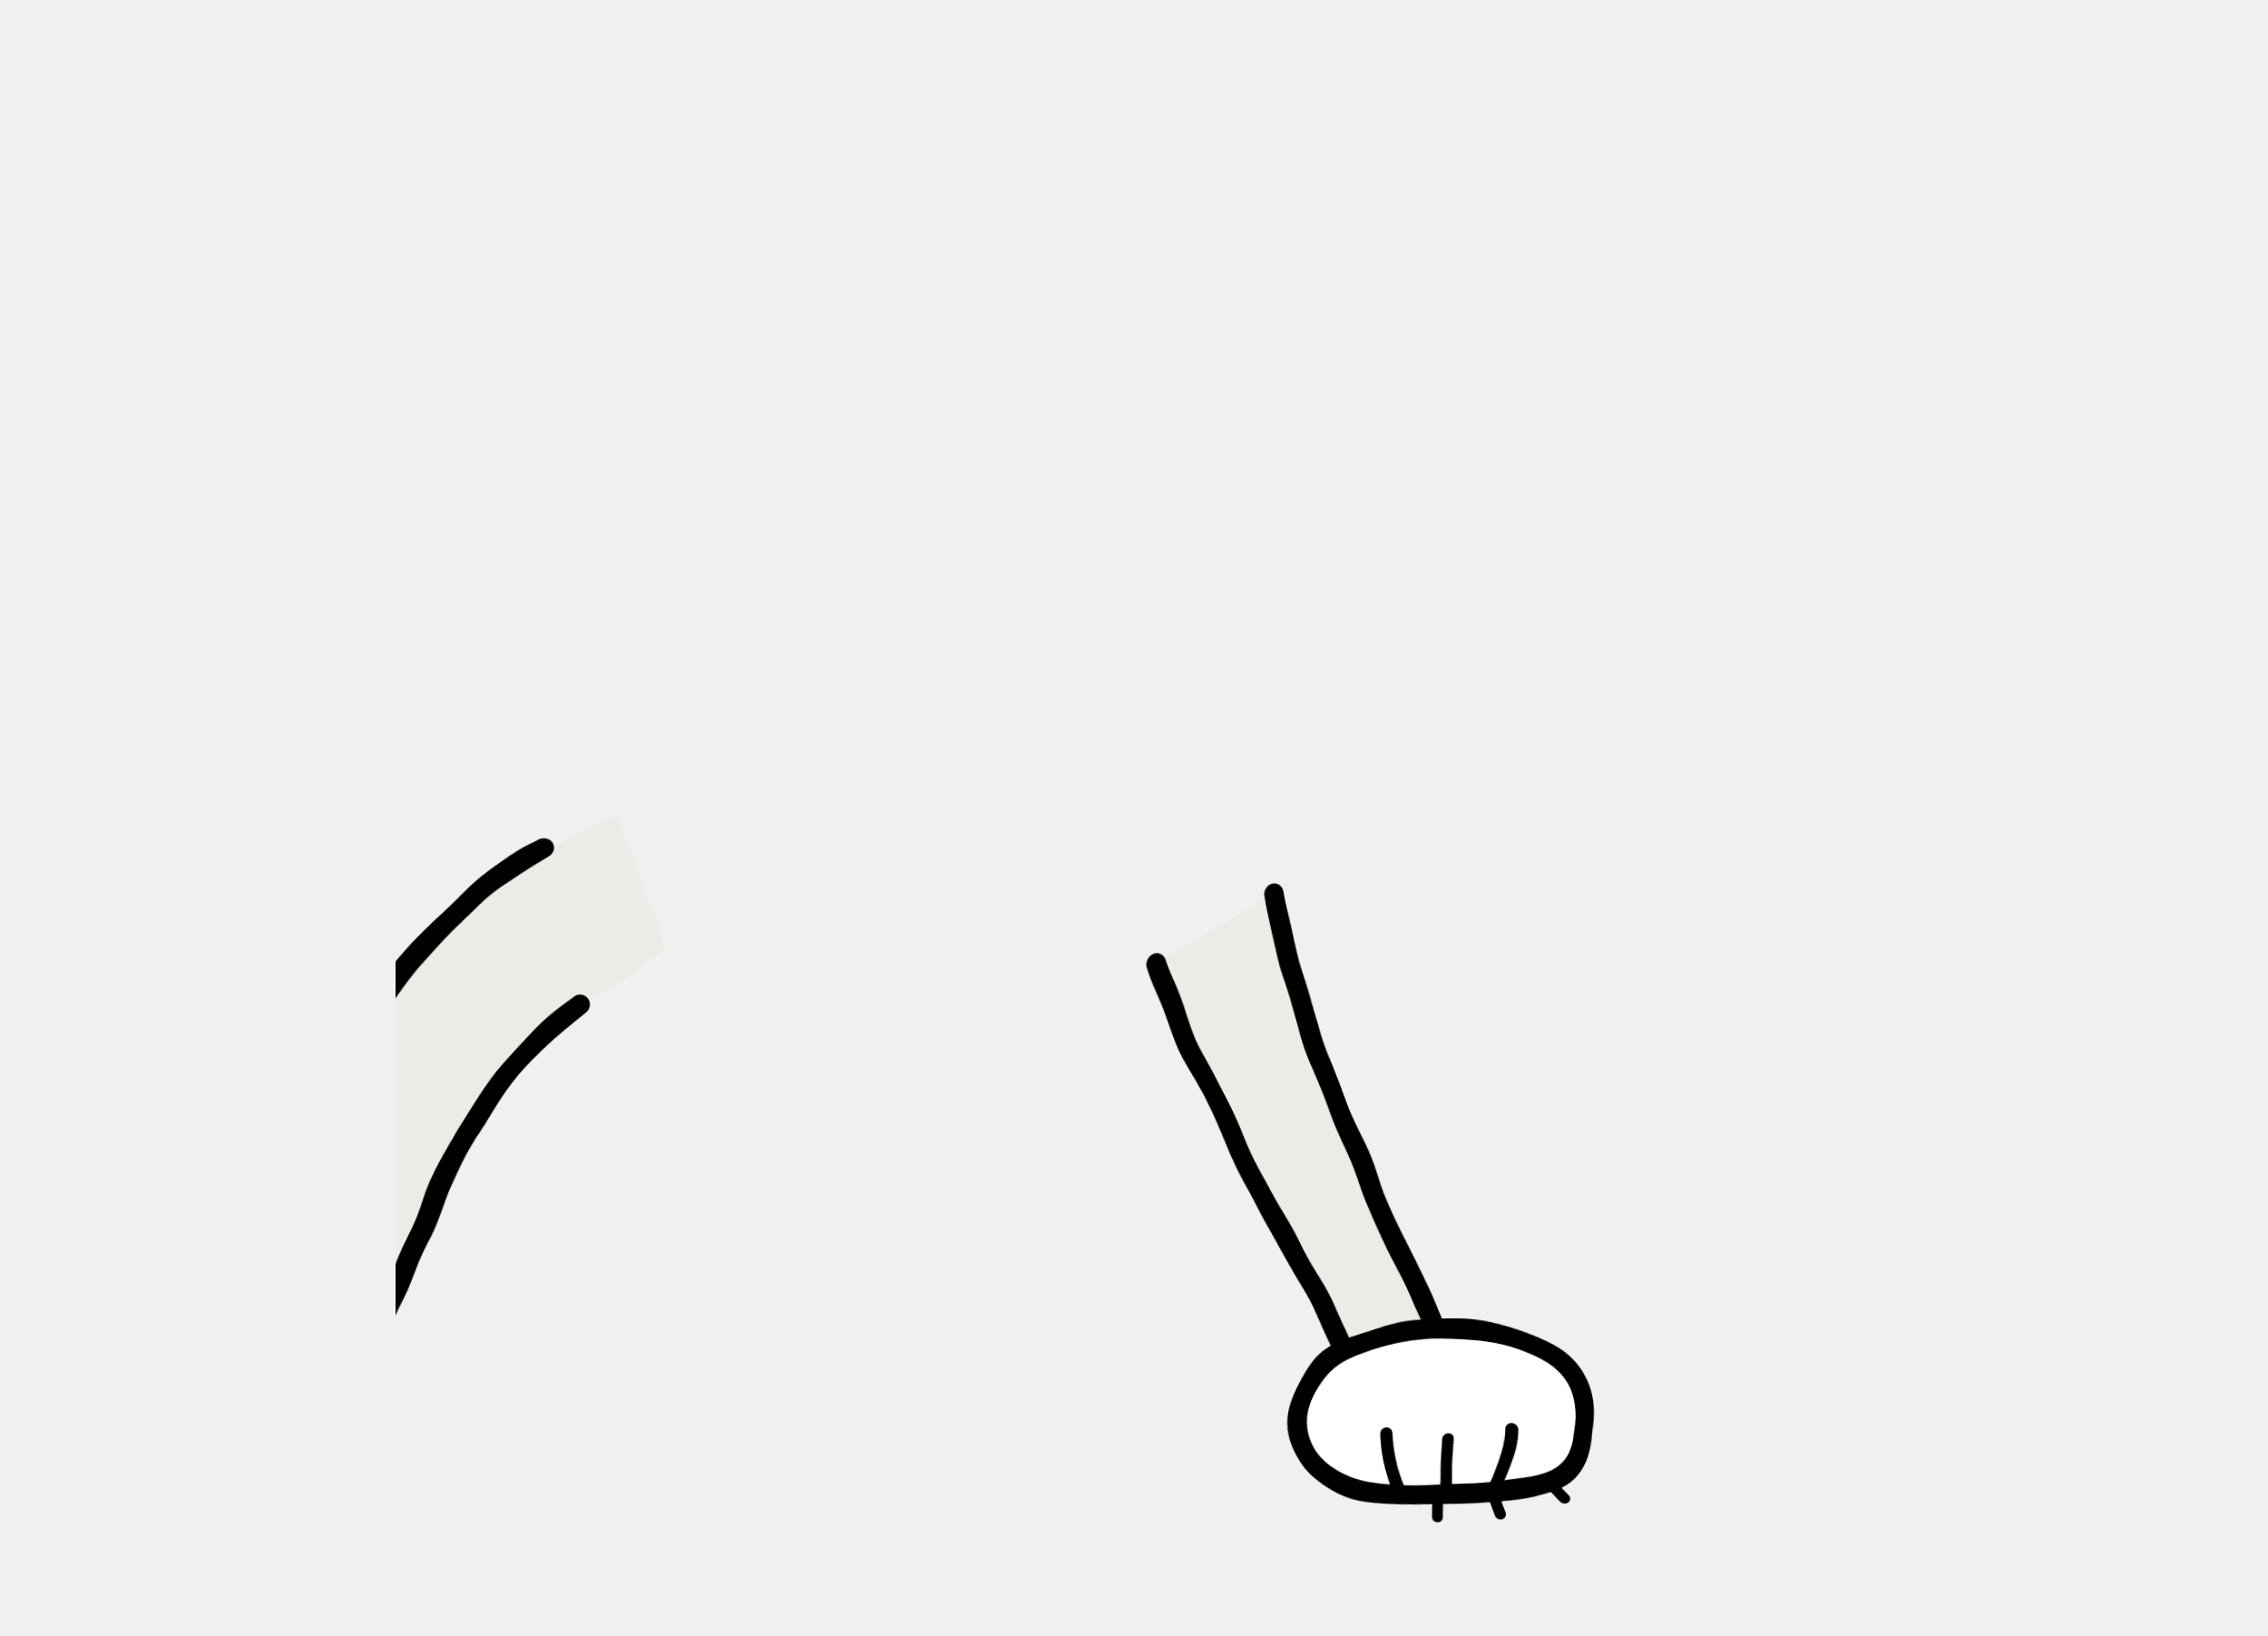
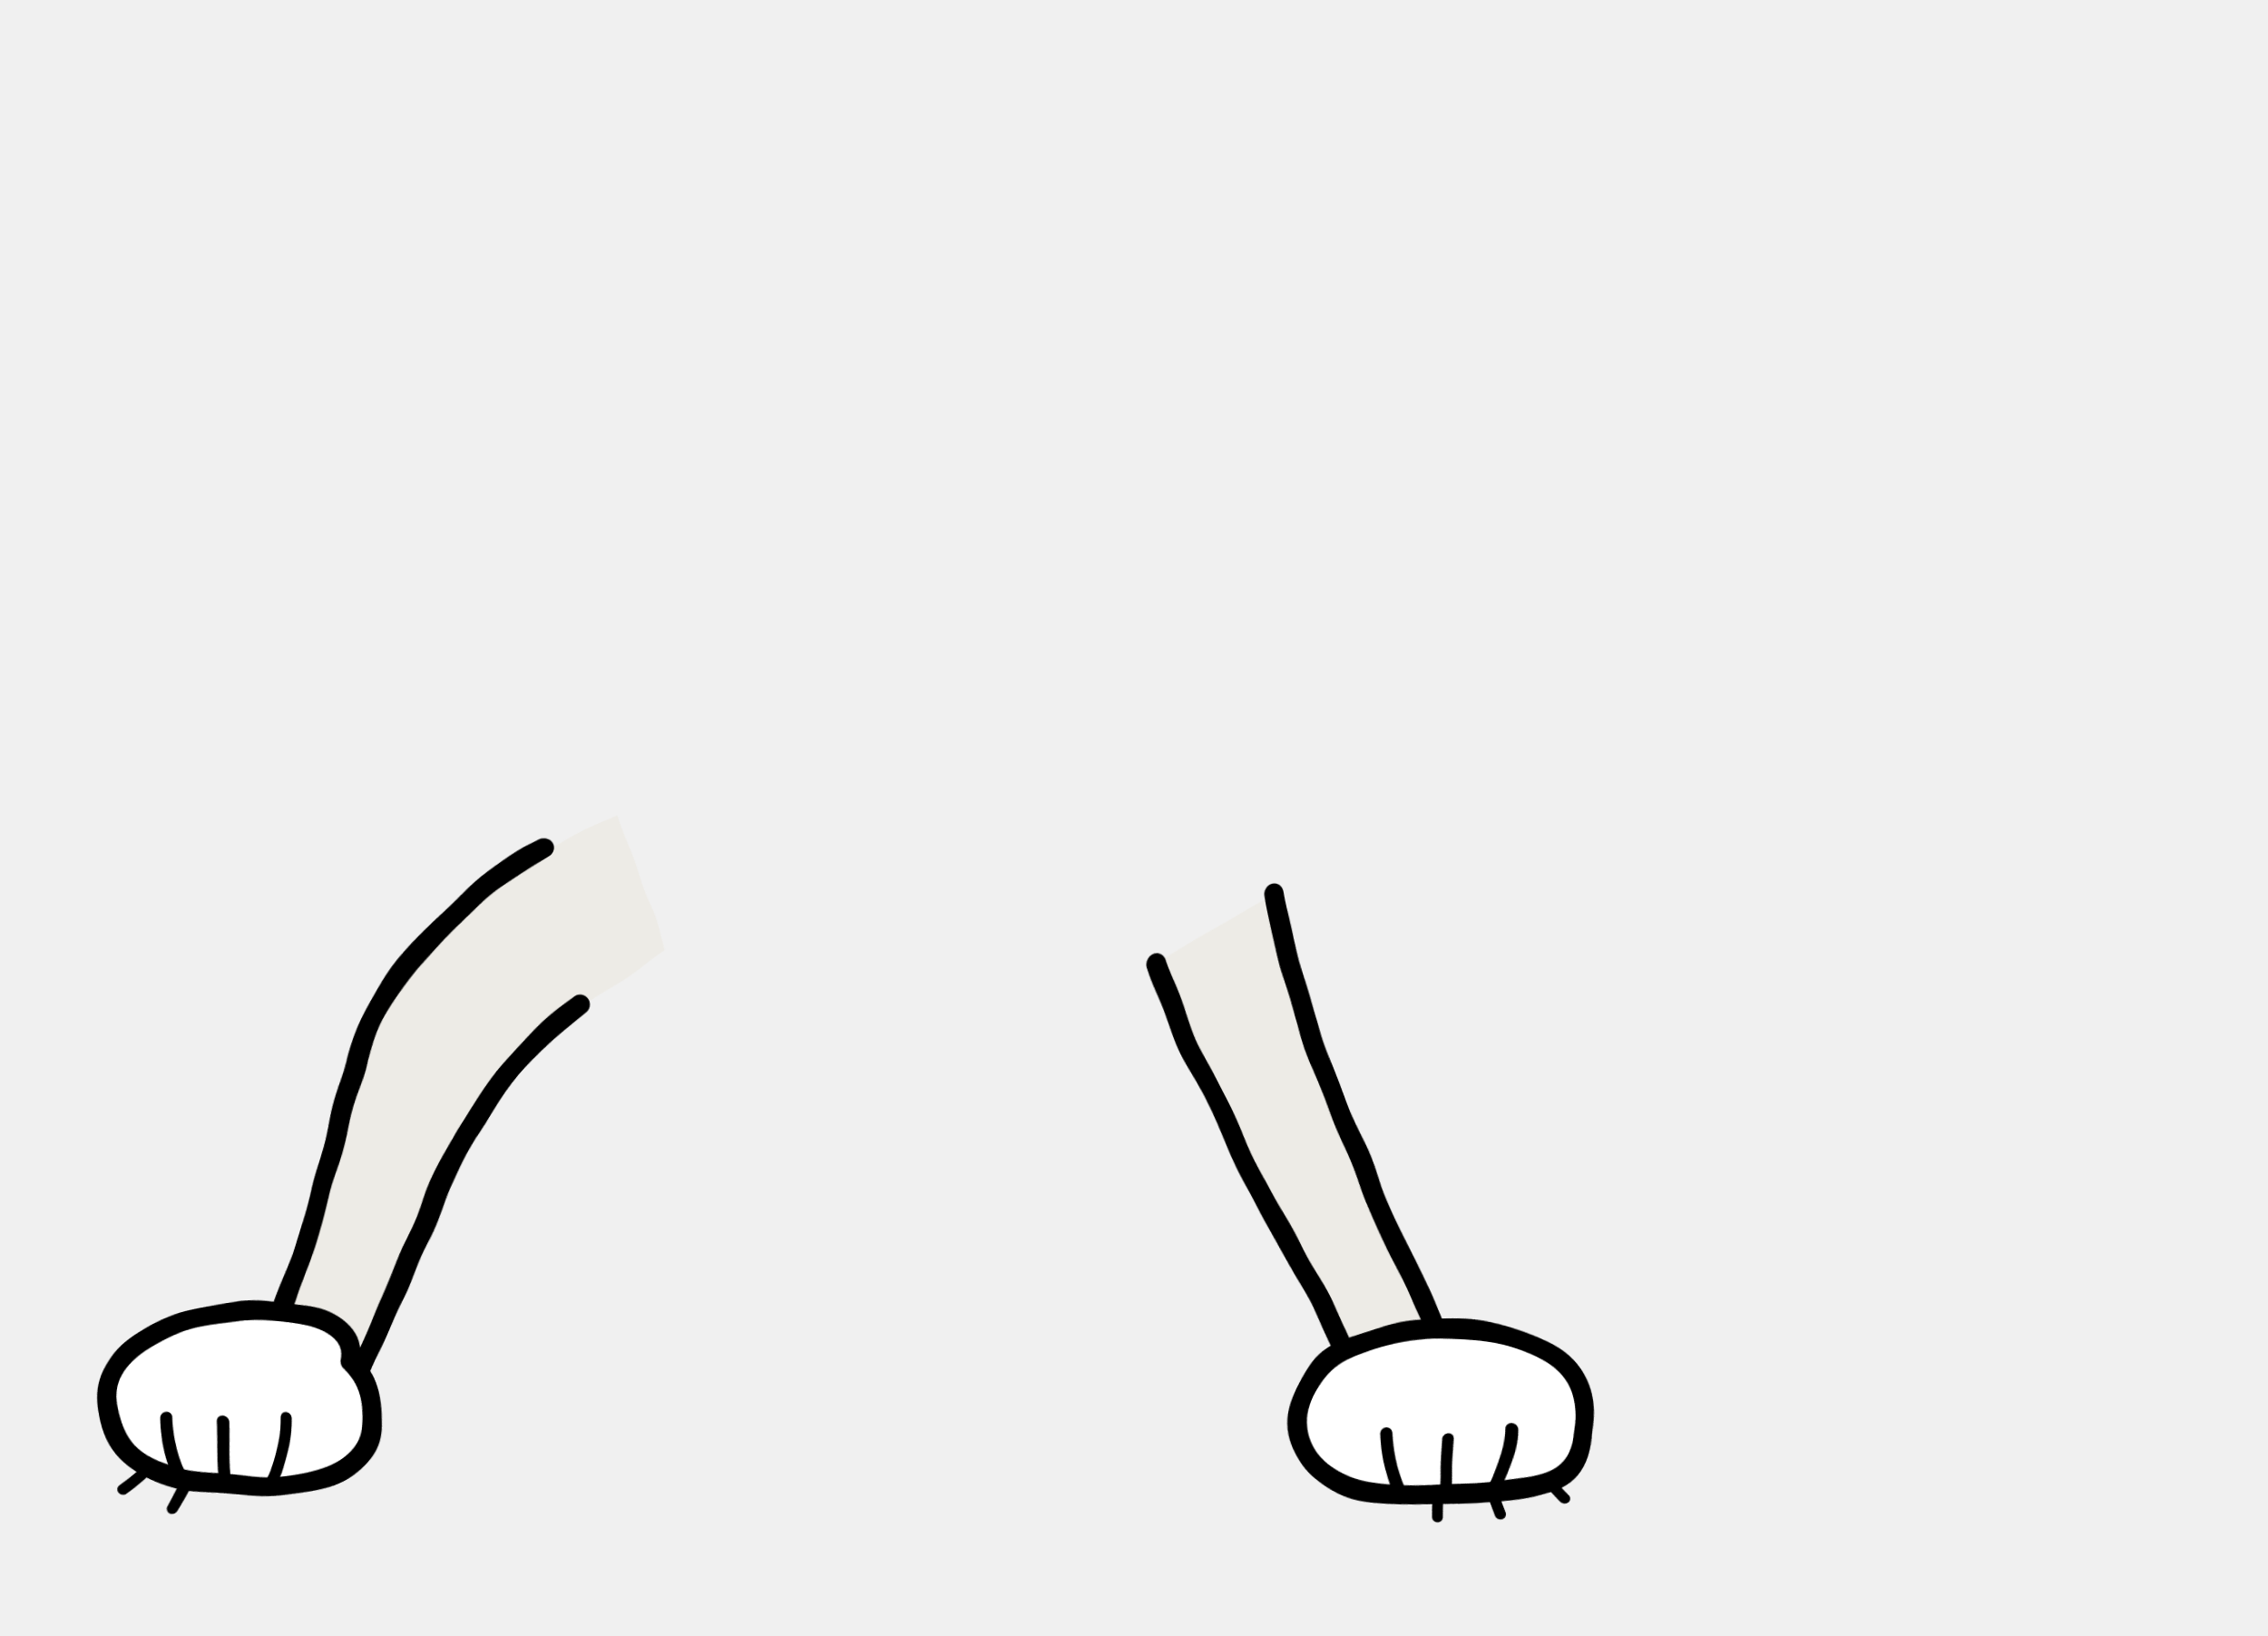
<svg xmlns="http://www.w3.org/2000/svg" width="43" height="31" viewBox="246 318 43 31">
  <defs>
    <filter id="ink" filterUnits="userSpaceOnUse" x="-60" y="-60" width="520" height="980">
+       <feTurbulence type="fractalNoise" baseFrequency="0.035" numOctaves="2" seed="7" result="n" />
+       <feDisplacementMap in="SourceGraphic" in2="n" scale="3.2" xChannelSelector="R" yChannelSelector="G" />
+     </filter>
+     <filter id="inkWide" filterUnits="userSpaceOnUse" x="-300" y="-300" width="1200" height="1200">
      <feTurbulence type="fractalNoise" baseFrequency="0.035" numOctaves="2" seed="7" result="n" />
      <feDisplacementMap in="SourceGraphic" in2="n" scale="3.2" xChannelSelector="R" yChannelSelector="G" />
    </filter>
    <pattern id="hatch" width="7" height="7" patternUnits="userSpaceOnUse" patternTransform="rotate(-35)">
      <line x1="0" y1="0" x2="0" y2="7" stroke="#000000" stroke-width="1.5" />
    </pattern>
    <pattern id="hatchDense" width="4" height="4" patternUnits="userSpaceOnUse" patternTransform="rotate(-35)">
      <line x1="0" y1="0" x2="0" y2="4" stroke="#000000" stroke-width="1.7" />
    </pattern>
    <pattern id="hatchNight" width="3" height="3" patternUnits="userSpaceOnUse" patternTransform="rotate(-35)">
      <line x1="0" y1="0" x2="0" y2="3" stroke="#000000" stroke-width="1.9" />
    </pattern>
    <pattern id="water" width="9" height="5" patternUnits="userSpaceOnUse">
      <line x1="0" y1="2.5" x2="5" y2="2.5" stroke="#000000" stroke-width="1.3" />
    </pattern>
  </defs>
  <g transform="matrix(-0.075 0 0 0.075 288 318)">
-     <g filter="url(#ink)" stroke="#000000" stroke-linecap="round" stroke-linejoin="round">
+     <g filter="url(#inkWide)" stroke="#000000" stroke-linecap="round" stroke-linejoin="round">
      <g stroke="#000000" stroke-linecap="round" stroke-linejoin="round">
        <g id="nogi_blizsze" data-anim="przesuw" data-origin="300,370" data-range="1px" data-period="0.1">
          <g transform="translate(70 0)">
            <path d="M168 226C160 268 140 308 124 342L146 350C162 316 184 280 198 244Z" fill="#EDEBE6" stroke="none" />
            <path d="M168 226C160 268 140 308 124 342M146 350C162 316 184 280 198 244" fill="none" stroke-width="5" />
            <path d="M90 362C88 342 106 334 130 336C152 338 164 348 162 362C160 374 146 378 124 378C102 378 90 374 90 362Z" fill="#FFFFFF" stroke-width="5" />
            <path d="M108 362C108 368 110 374 112 377M124 364V378M140 362C140 368 138 374 136 377" fill="none" stroke-width="3" />
            <path d="M98 374l-4 4M112 378l-2 5M126 379v5" fill="none" stroke-width="2.8" />
            <path d="M334 206C362 218 390 240 400 268C406 290 412 318 422 340L400 348C390 326 380 302 372 286C360 264 338 250 322 240Z" fill="#EDEBE6" stroke="none" />
            <path d="M352 214C372 226 392 244 400 268C406 290 412 318 422 340M400 348C390 326 380 302 372 286C364 272 354 262 344 254" fill="none" stroke-width="5" />
            <path d="M402 344C400 334 414 330 432 332C452 334 464 342 462 356C460 370 446 376 426 376C406 376 396 370 396 360C396 352 398 348 402 344Z" fill="#FFFFFF" stroke-width="5" />
            <path d="M418 358C418 366 420 372 422 375M434 360V376M448 358C448 364 446 370 444 374" fill="none" stroke-width="3" />
            <path d="M454 372l5 4M444 376l3 5" fill="none" stroke-width="2.8" />
          </g>
        </g>
      </g>
    </g>
  </g>
</svg>
